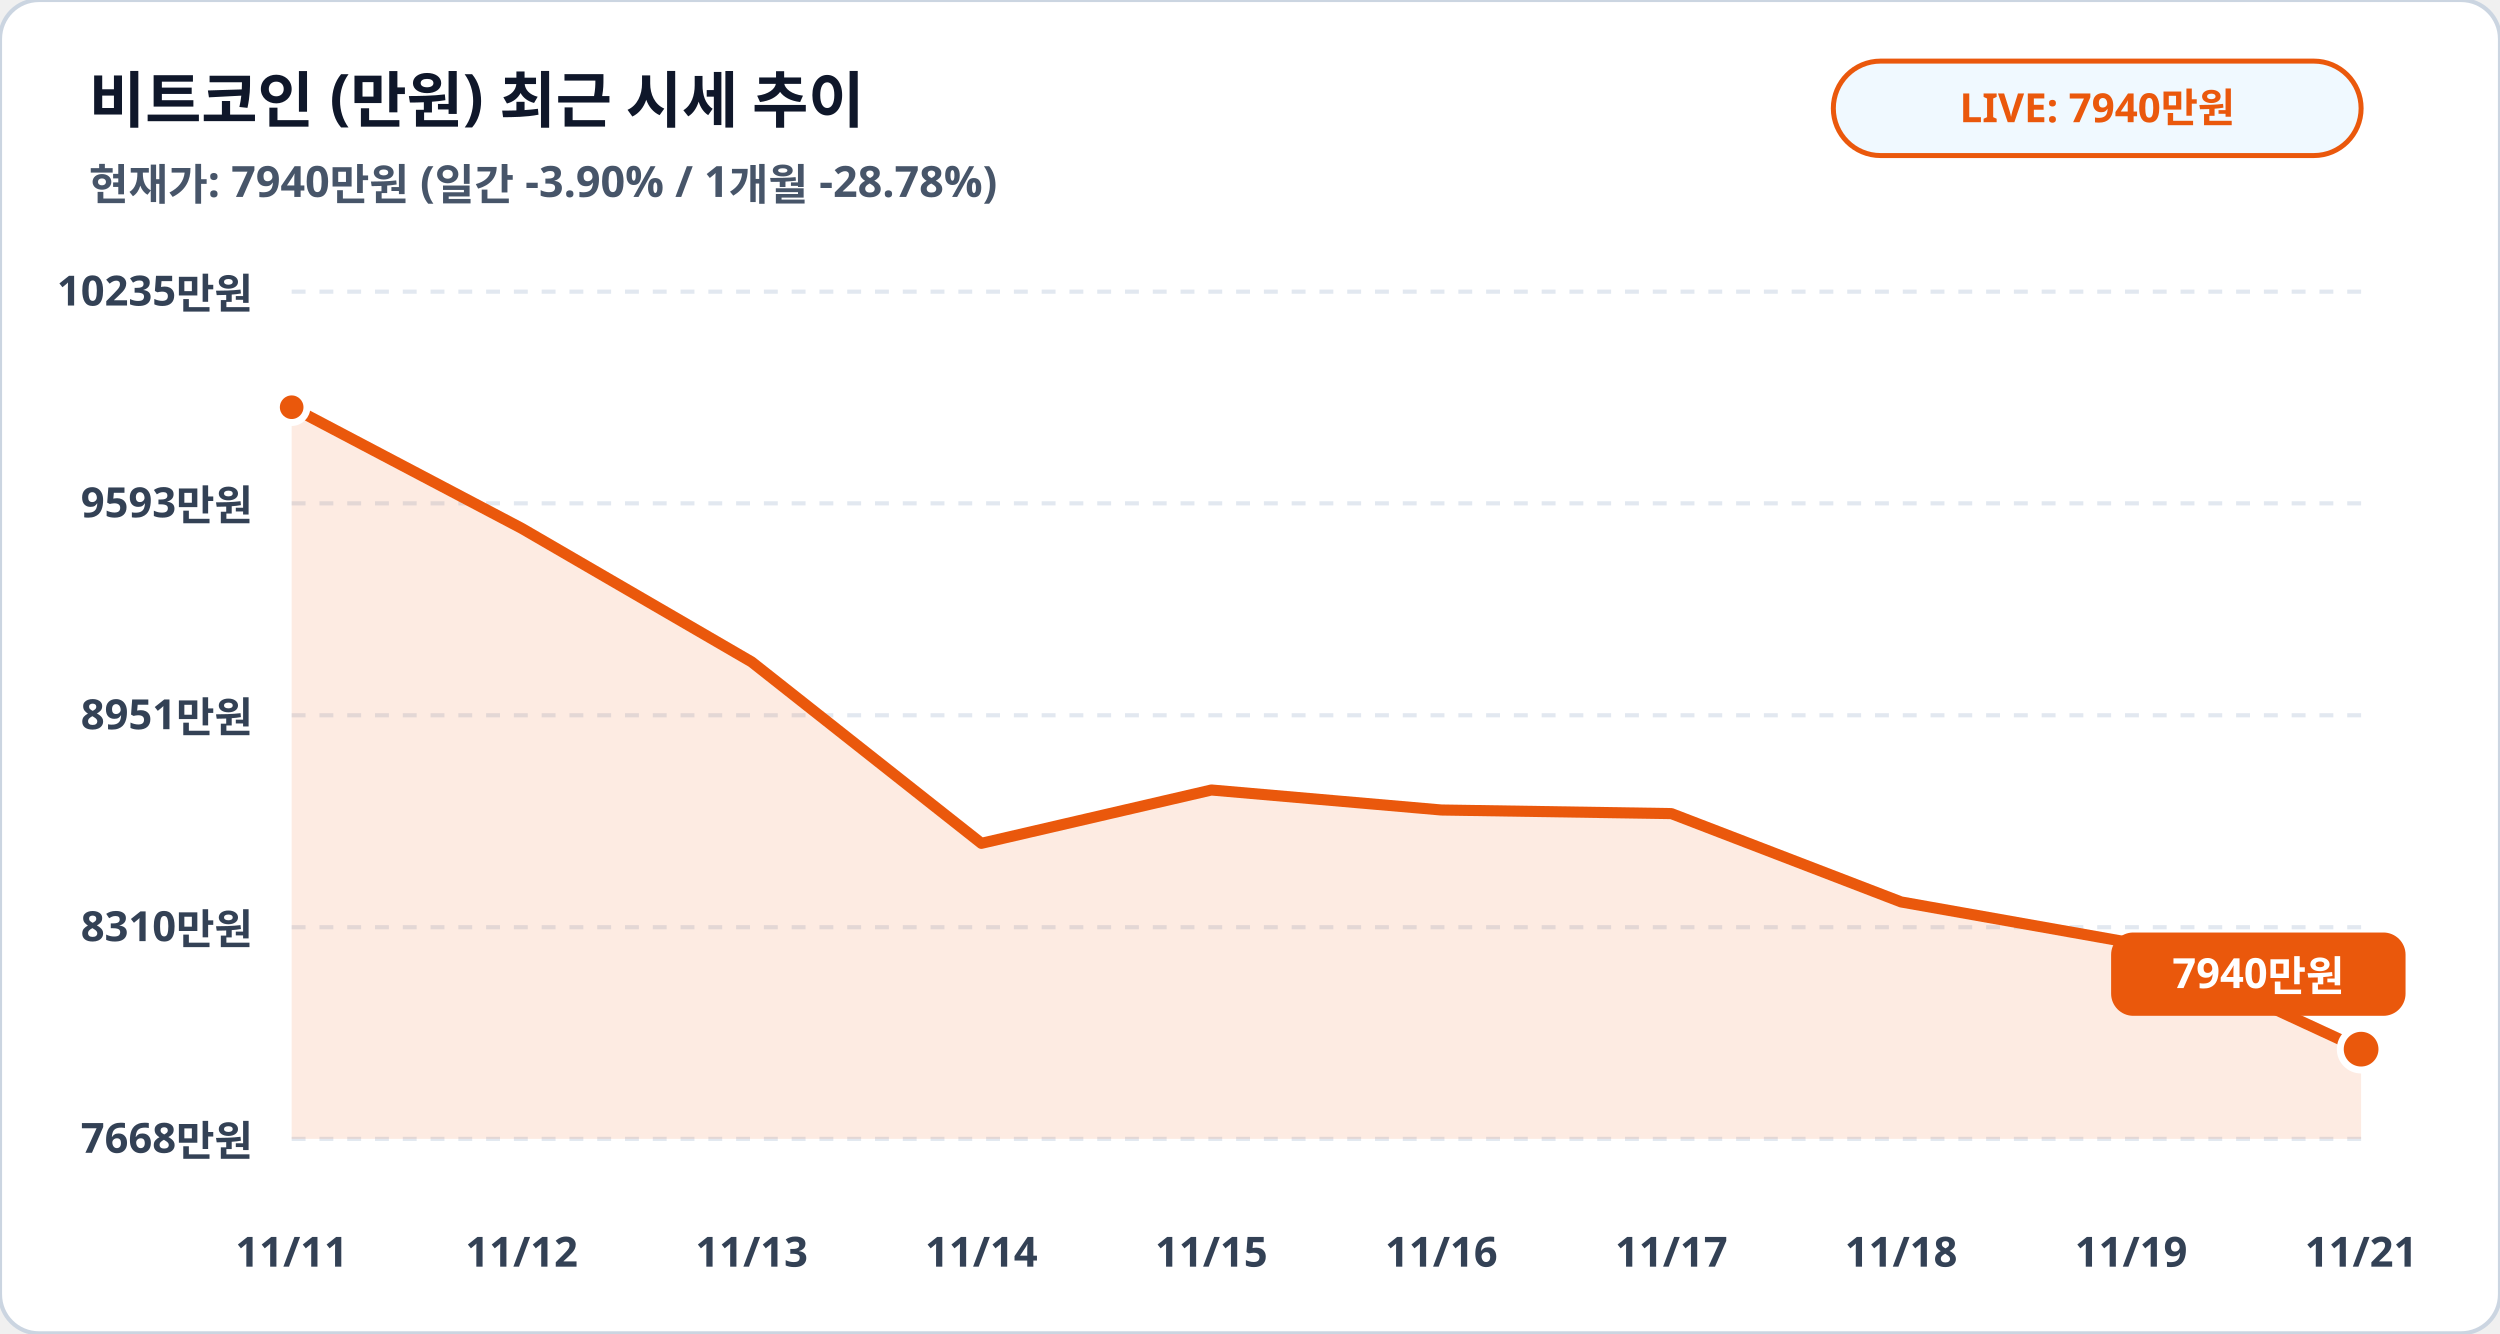
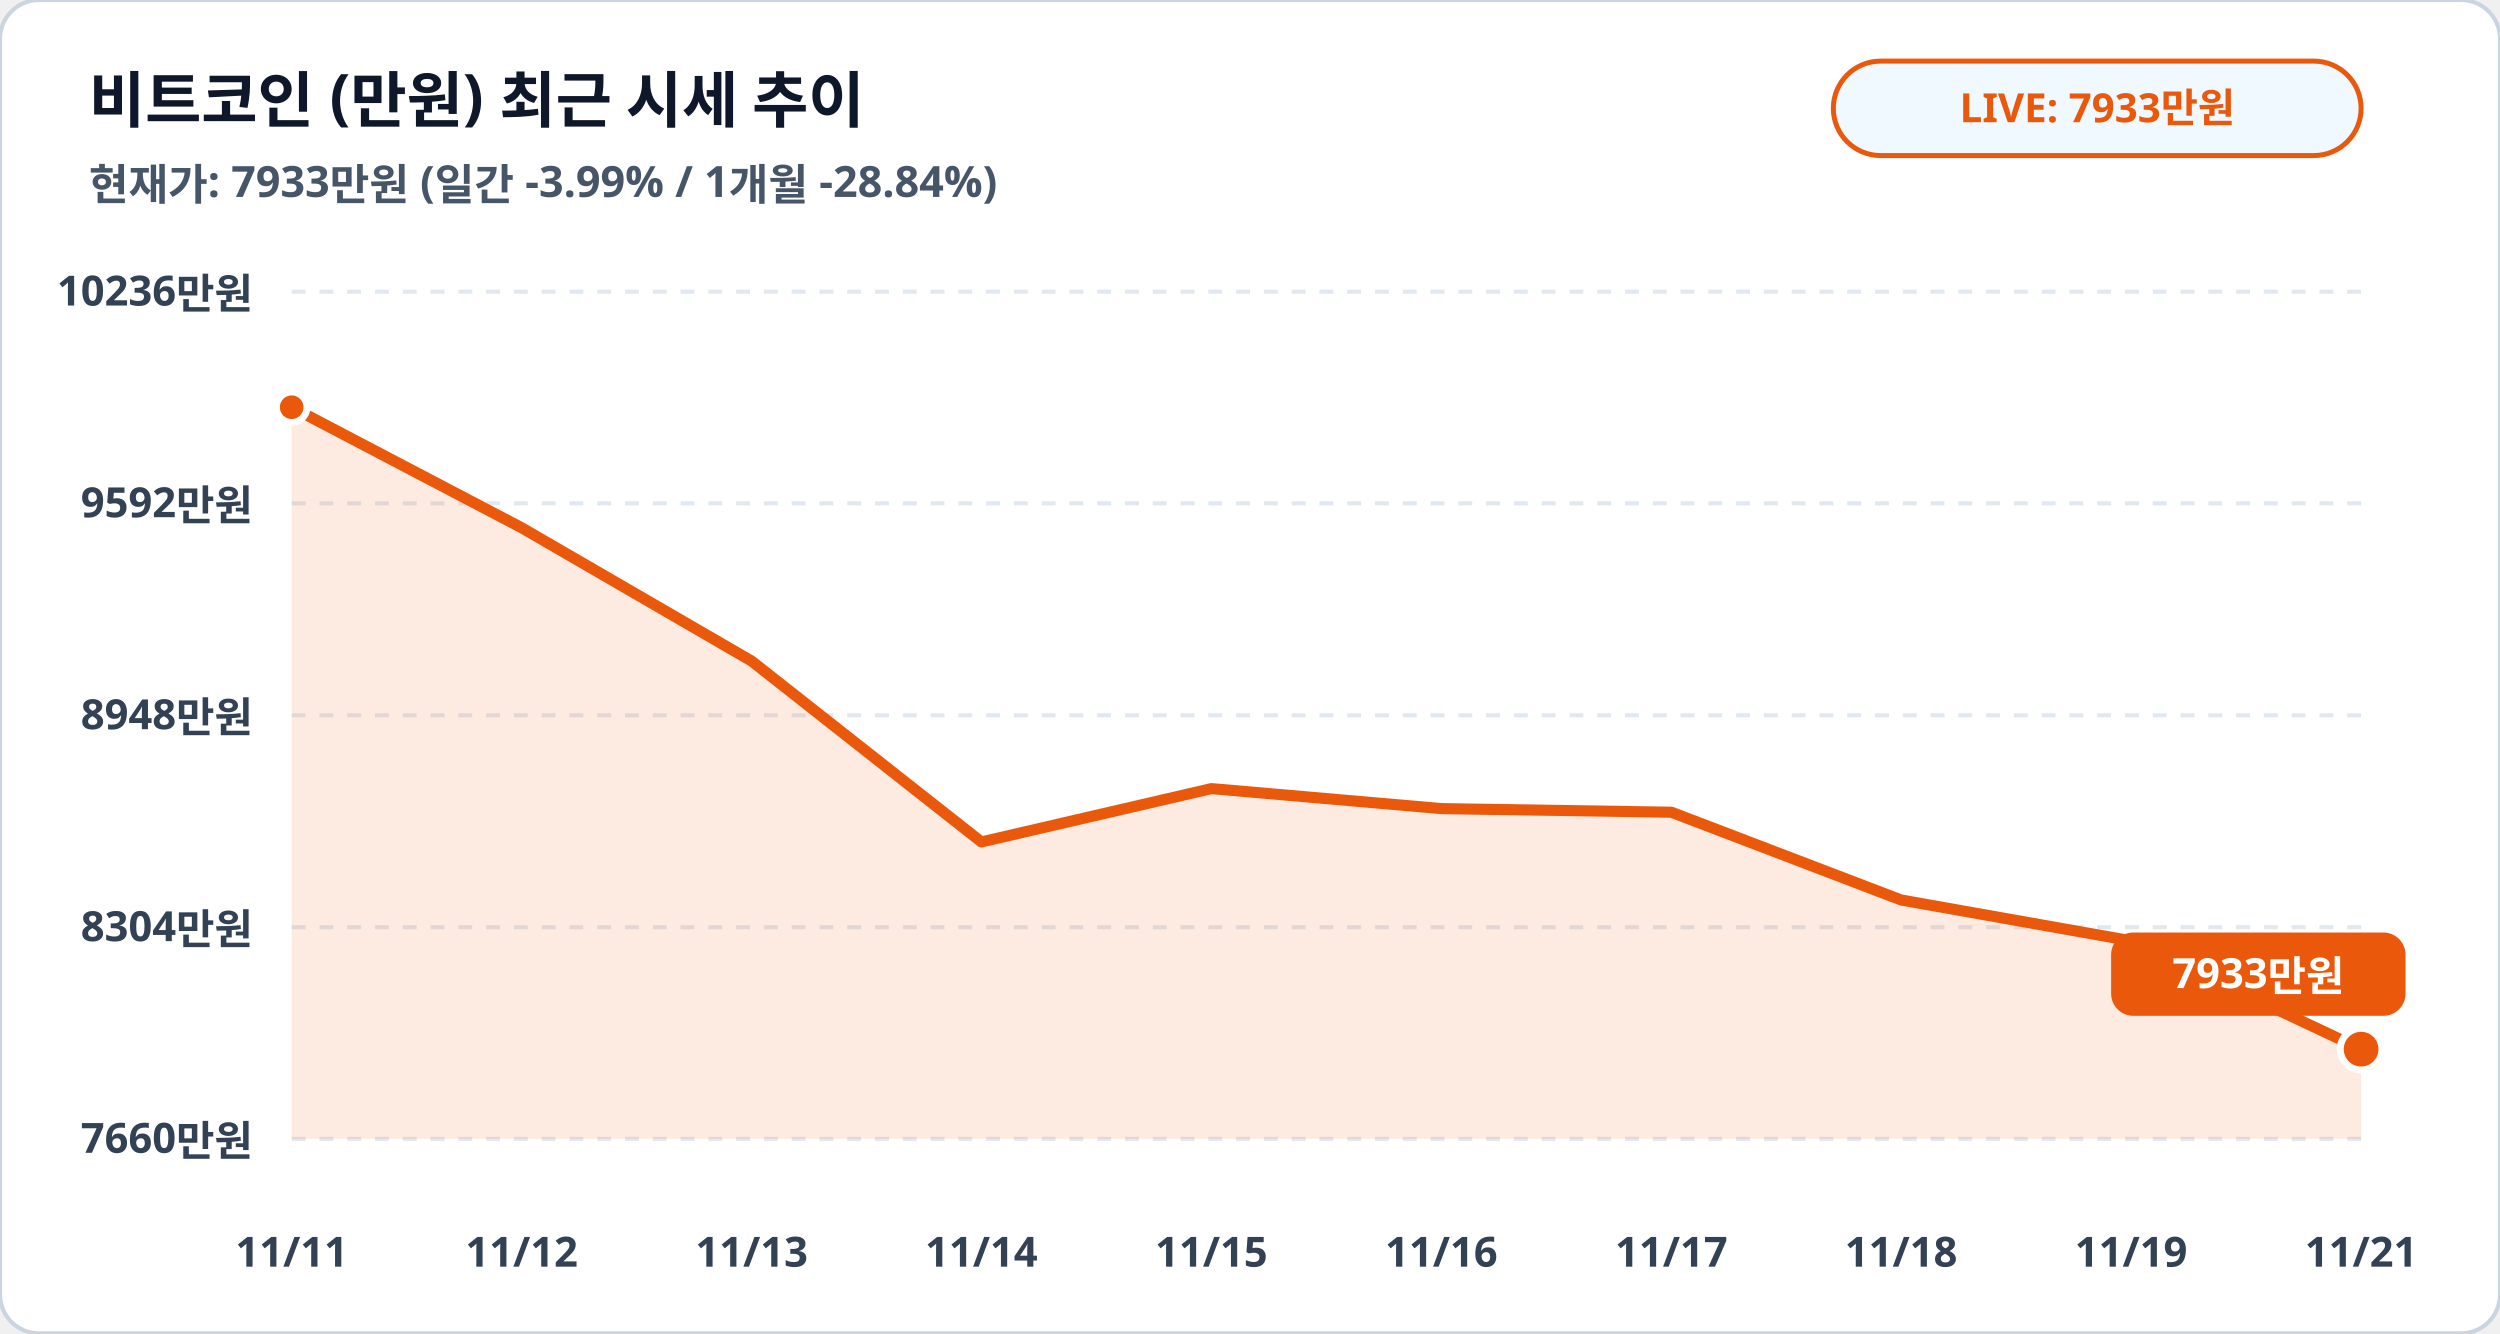
<svg xmlns="http://www.w3.org/2000/svg" viewBox="0 0 900 480" width="100%" height="100%">
  <rect width="900" height="480" rx="14" fill="#ffffff" stroke="#cbd5e1" stroke-width="1.5" />
  <text x="32" y="44" fill="#0f172a" font-family="Pretendard, sans-serif" font-size="22" font-weight="900">비트코인 (만원) 최근 시세 추이</text>
-   <text x="32" y="72" fill="#475569" font-family="Pretendard, sans-serif" font-size="15.5" font-weight="600">현재가: 7940만원 (일간 -3.90% / 1개월 -28.78%)</text>
+   <text x="32" y="72" fill="#475569" font-family="Pretendard, sans-serif" font-size="15.5" font-weight="600">현재가: 7933만원 (일간 -3.99% / 1개월 -28.84%)</text>
  <rect x="660" y="22" width="190" height="34" rx="17" fill="#f0f9ff" stroke="#ea580c" stroke-width="1.8" />
-   <text x="755" y="44" fill="#ea580c" font-family="Pretendard, sans-serif" font-size="14.5" font-weight="800" text-anchor="middle">LIVE: 7940만원</text>
+   <text x="755" y="44" fill="#ea580c" font-family="Pretendard, sans-serif" font-size="14.5" font-weight="800" text-anchor="middle">LIVE: 7933만원</text>
  <line x1="105" y1="105.0" x2="850" y2="105.0" stroke="#e2e8f0" stroke-width="1.5" stroke-dasharray="5,5" />
-   <text x="91" y="110.0" fill="#334155" font-family="Pretendard, sans-serif" font-size="15" font-weight="700" text-anchor="end">10235만원</text>
+   <text x="91" y="110.0" fill="#334155" font-family="Pretendard, sans-serif" font-size="15" font-weight="700" text-anchor="end">10236만원</text>
  <line x1="105" y1="181.2" x2="850" y2="181.2" stroke="#e2e8f0" stroke-width="1.5" stroke-dasharray="5,5" />
-   <text x="91" y="186.2" fill="#334155" font-family="Pretendard, sans-serif" font-size="15" font-weight="700" text-anchor="end">9593만원</text>
+   <text x="91" y="186.2" fill="#334155" font-family="Pretendard, sans-serif" font-size="15" font-weight="700" text-anchor="end">9592만원</text>
  <line x1="105" y1="257.5" x2="850" y2="257.5" stroke="#e2e8f0" stroke-width="1.5" stroke-dasharray="5,5" />
-   <text x="91" y="262.5" fill="#334155" font-family="Pretendard, sans-serif" font-size="15" font-weight="700" text-anchor="end">8951만원</text>
+   <text x="91" y="262.5" fill="#334155" font-family="Pretendard, sans-serif" font-size="15" font-weight="700" text-anchor="end">8948만원</text>
  <line x1="105" y1="333.8" x2="850" y2="333.8" stroke="#e2e8f0" stroke-width="1.5" stroke-dasharray="5,5" />
-   <text x="91" y="338.8" fill="#334155" font-family="Pretendard, sans-serif" font-size="15" font-weight="700" text-anchor="end">8310만원</text>
+   <text x="91" y="338.8" fill="#334155" font-family="Pretendard, sans-serif" font-size="15" font-weight="700" text-anchor="end">8304만원</text>
  <line x1="105" y1="410.0" x2="850" y2="410.0" stroke="#e2e8f0" stroke-width="1.5" stroke-dasharray="5,5" />
-   <text x="91" y="415.0" fill="#334155" font-family="Pretendard, sans-serif" font-size="15" font-weight="700" text-anchor="end">7668만원</text>
-   <polygon points="105.0,410.0 105.0,146.6 187.8,190.2 270.6,238.3 353.3,303.6 436.1,284.4 518.9,291.6 601.7,292.9 684.4,324.7 767.2,339.4 850.0,377.7 850.0,410.0" fill="#ea580c" fill-opacity="0.12" />
-   <polyline fill="none" stroke="#ea580c" stroke-width="4" stroke-linecap="round" stroke-linejoin="round" points="105.0,146.6 187.8,190.2 270.6,238.3 353.3,303.6 436.1,284.4 518.9,291.6 601.7,292.9 684.4,324.7 767.2,339.4 850.0,377.7" />
+   <text x="91" y="415.0" fill="#334155" font-family="Pretendard, sans-serif" font-size="15" font-weight="700" text-anchor="end">7660만원</text>
+   <polygon points="105.0,410.0 105.0,146.6 187.8,190.0 270.6,238.0 353.3,303.1 436.1,283.9 518.9,291.1 601.7,292.4 684.4,324.0 767.2,338.7 850.0,377.7 850.0,410.0" fill="#ea580c" fill-opacity="0.12" />
+   <polyline fill="none" stroke="#ea580c" stroke-width="4" stroke-linecap="round" stroke-linejoin="round" points="105.0,146.6 187.8,190.0 270.6,238.0 353.3,303.1 436.1,283.9 518.9,291.1 601.7,292.4 684.4,324.0 767.2,338.7 850.0,377.7" />
  <circle cx="105.0" cy="146.6" r="5.5" fill="#ea580c" stroke="#ffffff" stroke-width="2.5" />
  <circle cx="850.0" cy="377.7" r="7.5" fill="#ea580c" stroke="#ffffff" stroke-width="2.5" />
  <rect x="760.0" y="335.7" width="106" height="30" rx="8" fill="#ea580c" />
-   <text x="813.0" y="355.7" fill="#ffffff" font-family="Pretendard, sans-serif" font-size="15" font-weight="800" text-anchor="middle">7940만원</text>
+   <text x="813.0" y="355.7" fill="#ffffff" font-family="Pretendard, sans-serif" font-size="15" font-weight="800" text-anchor="middle">7933만원</text>
  <text x="105.0" y="456" fill="#334155" font-family="Pretendard, sans-serif" font-size="15" font-weight="700" text-anchor="middle">11/11</text>
  <text x="187.8" y="456" fill="#334155" font-family="Pretendard, sans-serif" font-size="15" font-weight="700" text-anchor="middle">11/12</text>
  <text x="270.6" y="456" fill="#334155" font-family="Pretendard, sans-serif" font-size="15" font-weight="700" text-anchor="middle">11/13</text>
  <text x="353.3" y="456" fill="#334155" font-family="Pretendard, sans-serif" font-size="15" font-weight="700" text-anchor="middle">11/14</text>
  <text x="436.1" y="456" fill="#334155" font-family="Pretendard, sans-serif" font-size="15" font-weight="700" text-anchor="middle">11/15</text>
  <text x="518.9" y="456" fill="#334155" font-family="Pretendard, sans-serif" font-size="15" font-weight="700" text-anchor="middle">11/16</text>
  <text x="601.7" y="456" fill="#334155" font-family="Pretendard, sans-serif" font-size="15" font-weight="700" text-anchor="middle">11/17</text>
  <text x="684.4" y="456" fill="#334155" font-family="Pretendard, sans-serif" font-size="15" font-weight="700" text-anchor="middle">11/18</text>
  <text x="767.2" y="456" fill="#334155" font-family="Pretendard, sans-serif" font-size="15" font-weight="700" text-anchor="middle">11/19</text>
  <text x="850.0" y="456" fill="#334155" font-family="Pretendard, sans-serif" font-size="15" font-weight="700" text-anchor="middle">11/21</text>
</svg>
